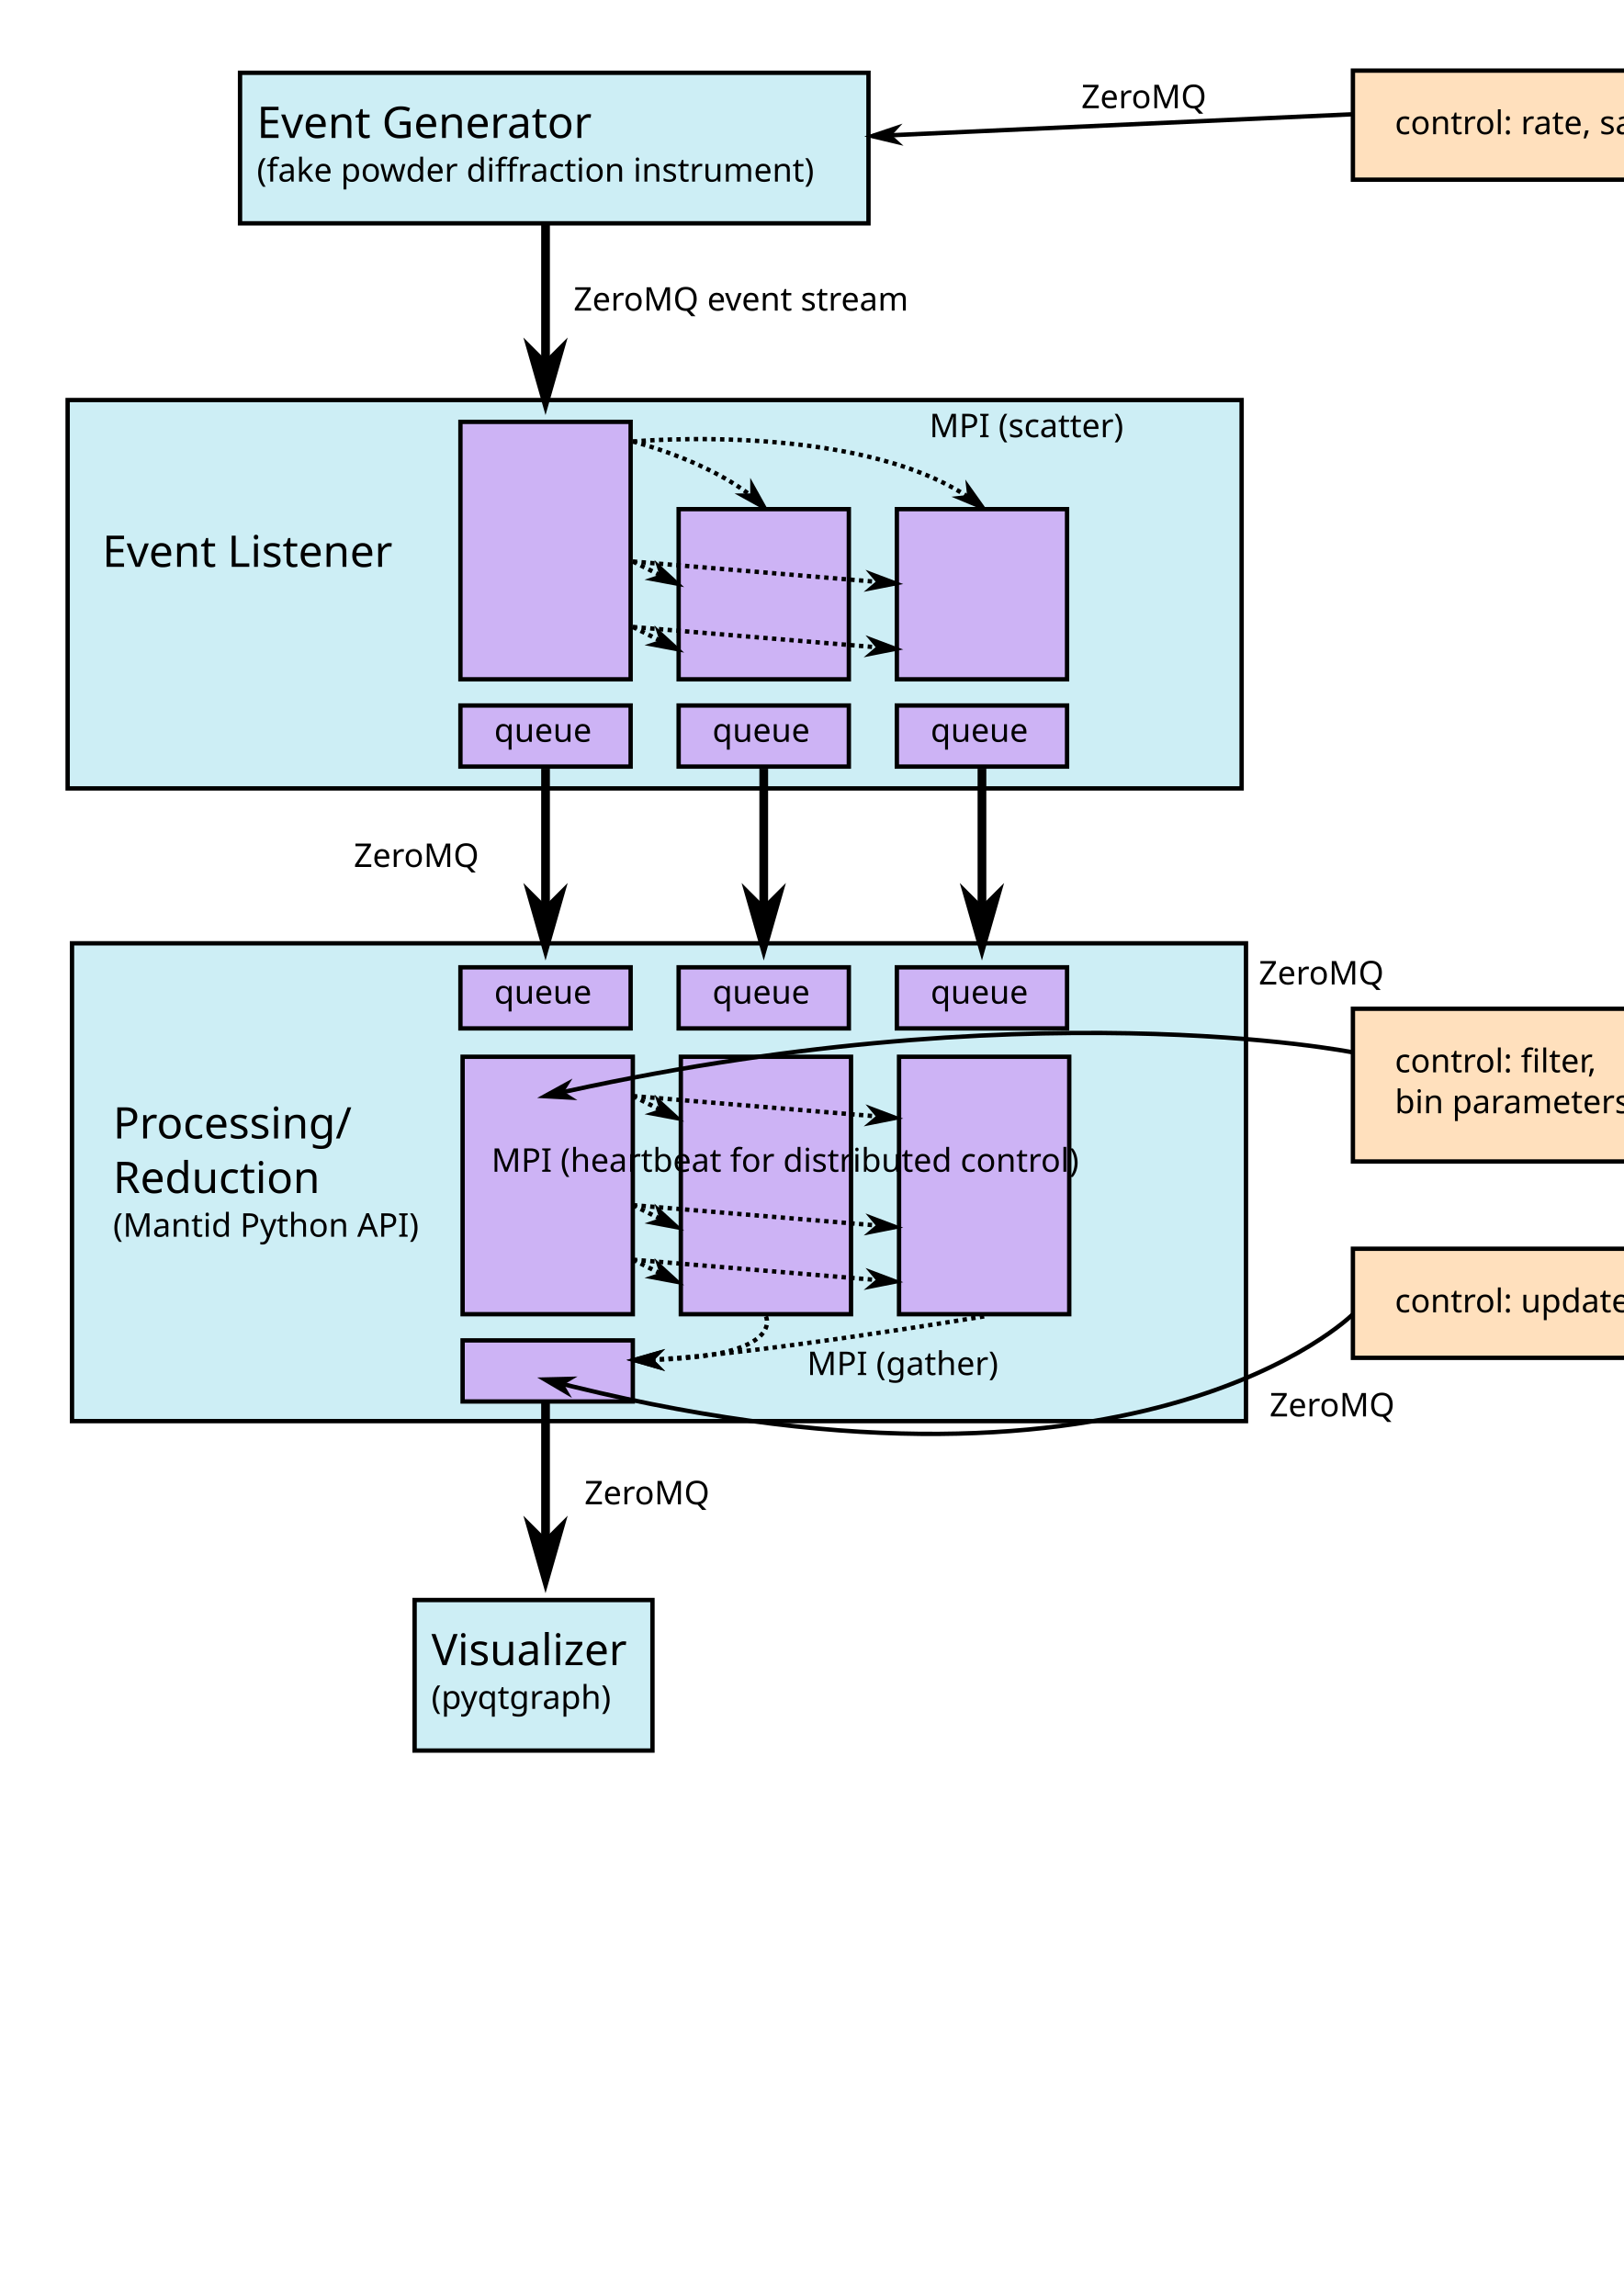
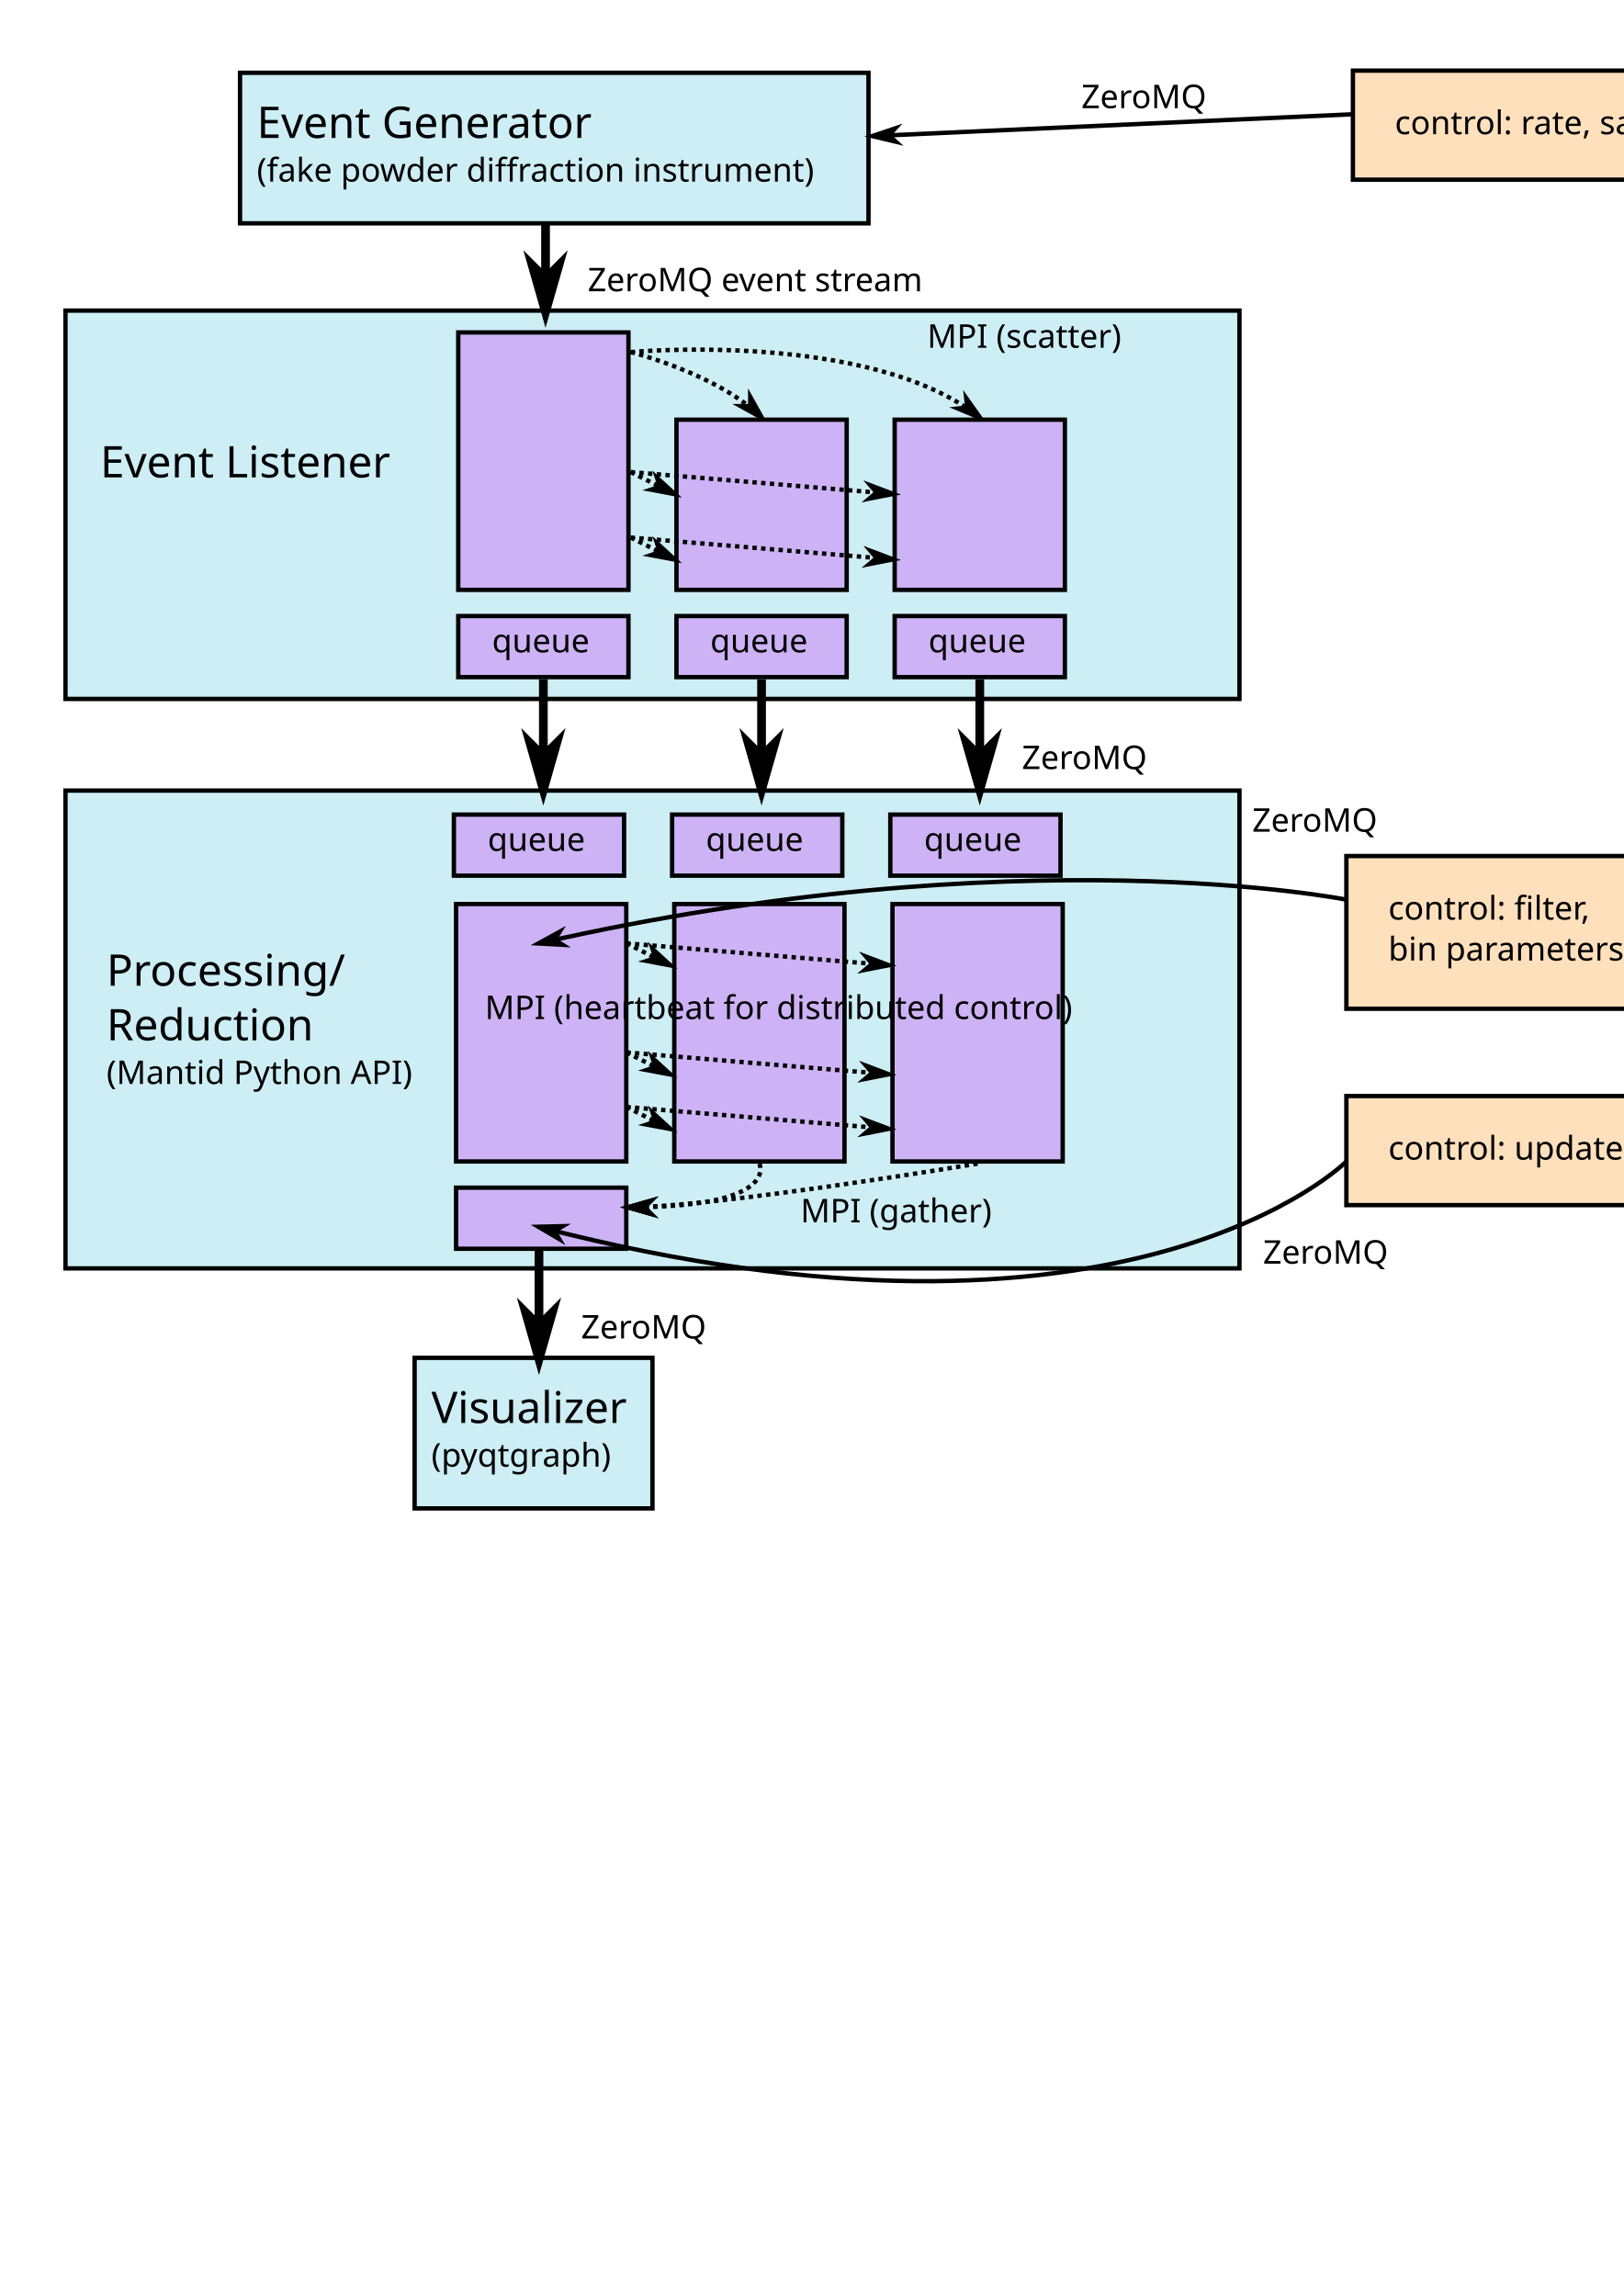
<svg xmlns="http://www.w3.org/2000/svg" width="210mm" height="297mm" viewBox="0 0 744.094 1052.362" id="svg2" version="1.1">
  <defs id="defs4">
    <marker style="overflow:visible;" id="marker9893" refX="0.0" refY="0.0" orient="auto">
      <path transform="scale(0.4) rotate(180) translate(10,0)" style="fill-rule:evenodd;stroke:#000000;stroke-width:1pt;stroke-opacity:1;fill:#000000;fill-opacity:1" d="M 0.0,0.0 L 5.0,-5.0 L -12.5,0.0 L 5.0,5.0 L 0.0,0.0 z " id="path9895" />
    </marker>
    <marker orient="auto" refY="0.0" refX="0.0" id="marker9755" style="overflow:visible;">
      <path id="path9757" d="M 0.0,0.0 L 5.0,-5.0 L -12.5,0.0 L 5.0,5.0 L 0.0,0.0 z " style="fill-rule:evenodd;stroke:#000000;stroke-width:1pt;stroke-opacity:1;fill:#000000;fill-opacity:1" transform="scale(0.4) rotate(180) translate(10,0)" />
    </marker>
    <marker style="overflow:visible;" id="marker8957" refX="0.0" refY="0.0" orient="auto">
      <path transform="scale(0.4) rotate(180) translate(10,0)" style="fill-rule:evenodd;stroke:#000000;stroke-width:1pt;stroke-opacity:1;fill:#000000;fill-opacity:1" d="M 0.0,0.0 L 5.0,-5.0 L -12.5,0.0 L 5.0,5.0 L 0.0,0.0 z " id="path8959" />
    </marker>
    <marker orient="auto" refY="0.0" refX="0.0" id="marker8469" style="overflow:visible;">
      <path id="path8471" d="M 0.0,0.0 L 5.0,-5.0 L -12.5,0.0 L 5.0,5.0 L 0.0,0.0 z " style="fill-rule:evenodd;stroke:#000000;stroke-width:1pt;stroke-opacity:1;fill:#000000;fill-opacity:1" transform="scale(0.4) rotate(180) translate(10,0)" />
    </marker>
    <marker style="overflow:visible;" id="marker7251" refX="0.0" refY="0.0" orient="auto">
      <path transform="scale(0.4) rotate(180) translate(10,0)" style="fill-rule:evenodd;stroke:#000000;stroke-width:1pt;stroke-opacity:1;fill:#000000;fill-opacity:1" d="M 0.0,0.0 L 5.0,-5.0 L -12.5,0.0 L 5.0,5.0 L 0.0,0.0 z " id="path7253" />
    </marker>
    <marker orient="auto" refY="0.0" refX="0.0" id="marker4828" style="overflow:visible;">
      <path id="path4830" d="M 0.0,0.0 L 5.0,-5.0 L -12.5,0.0 L 5.0,5.0 L 0.0,0.0 z " style="fill-rule:evenodd;stroke:#000000;stroke-width:1pt;stroke-opacity:1;fill:#000000;fill-opacity:1" transform="scale(0.4) rotate(180) translate(10,0)" />
    </marker>
    <marker style="overflow:visible;" id="marker4726" refX="0.0" refY="0.0" orient="auto">
      <path transform="scale(0.4) rotate(180) translate(10,0)" style="fill-rule:evenodd;stroke:#000000;stroke-width:1pt;stroke-opacity:1;fill:#000000;fill-opacity:1" d="M 0.0,0.0 L 5.0,-5.0 L -12.5,0.0 L 5.0,5.0 L 0.0,0.0 z " id="path4728" />
    </marker>
    <marker orient="auto" refY="0.0" refX="0.0" id="marker4624" style="overflow:visible;">
      <path id="path4626" d="M 0.0,0.0 L 5.0,-5.0 L -12.5,0.0 L 5.0,5.0 L 0.0,0.0 z " style="fill-rule:evenodd;stroke:#000000;stroke-width:1pt;stroke-opacity:1;fill:#000000;fill-opacity:1" transform="scale(0.4) rotate(180) translate(10,0)" />
    </marker>
    <marker style="overflow:visible;" id="marker4294" refX="0.0" refY="0.0" orient="auto">
      <path transform="scale(0.4) rotate(180) translate(10,0)" style="fill-rule:evenodd;stroke:#000000;stroke-width:1pt;stroke-opacity:1;fill:#000000;fill-opacity:1" d="M 0.0,0.0 L 5.0,-5.0 L -12.5,0.0 L 5.0,5.0 L 0.0,0.0 z " id="path4296" />
    </marker>
    <marker orient="auto" refY="0.0" refX="0.0" id="marker5984" style="overflow:visible;">
      <path id="path5986" d="M 0.0,0.0 L 5.0,-5.0 L -12.5,0.0 L 5.0,5.0 L 0.0,0.0 z " style="fill-rule:evenodd;stroke:#000000;stroke-width:1pt;stroke-opacity:1;fill:#000000;fill-opacity:1" transform="scale(0.4) rotate(180) translate(10,0)" />
    </marker>
    <marker style="overflow:visible;" id="marker5540" refX="0.0" refY="0.0" orient="auto">
      <path transform="scale(0.4) rotate(180) translate(10,0)" style="fill-rule:evenodd;stroke:#000000;stroke-width:1pt;stroke-opacity:1;fill:#000000;fill-opacity:1" d="M 0.0,0.0 L 5.0,-5.0 L -12.5,0.0 L 5.0,5.0 L 0.0,0.0 z " id="path5542" />
    </marker>
    <marker orient="auto" refY="0.0" refX="0.0" id="Arrow1Mstart" style="overflow:visible">
      <path id="path5198" d="M 0.0,0.0 L 5.0,-5.0 L -12.5,0.0 L 5.0,5.0 L 0.0,0.0 z " style="fill-rule:evenodd;stroke:#000000;stroke-width:1.0pt" transform="scale(0.4) translate(10,0)" />
    </marker>
    <marker style="overflow:visible;" id="marker12735" refX="0.0" refY="0.0" orient="auto">
      <path transform="scale(0.4) rotate(180) translate(10,0)" style="fill-rule:evenodd;stroke:#000000;stroke-width:1pt;stroke-opacity:1;fill:#000000;fill-opacity:1" d="M 0.0,0.0 L 5.0,-5.0 L -12.5,0.0 L 5.0,5.0 L 0.0,0.0 z " id="path12737" />
    </marker>
    <marker orient="auto" refY="0.0" refX="0.0" id="marker12653" style="overflow:visible">
      <path id="path12655" d="M 0.0,0.0 L 5.0,-5.0 L -12.5,0.0 L 5.0,5.0 L 0.0,0.0 z " style="fill-rule:evenodd;stroke:#000000;stroke-width:1pt;stroke-opacity:1;fill:#000000;fill-opacity:1" transform="scale(0.4) translate(10,0)" />
    </marker>
    <marker orient="auto" refY="0.0" refX="0.0" id="marker11587" style="overflow:visible;">
      <path id="path11589" d="M 0.0,0.0 L 5.0,-5.0 L -12.5,0.0 L 5.0,5.0 L 0.0,0.0 z " style="fill-rule:evenodd;stroke:#000000;stroke-width:1pt;stroke-opacity:1;fill:#000000;fill-opacity:1" transform="scale(0.4) rotate(180) translate(10,0)" />
    </marker>
    <marker style="overflow:visible;" id="marker11535" refX="0.0" refY="0.0" orient="auto">
      <path transform="scale(0.4) rotate(180) translate(10,0)" style="fill-rule:evenodd;stroke:#000000;stroke-width:1pt;stroke-opacity:1;fill:#000000;fill-opacity:1" d="M 0.0,0.0 L 5.0,-5.0 L -12.5,0.0 L 5.0,5.0 L 0.0,0.0 z " id="path11537" />
    </marker>
    <marker style="overflow:visible;" id="marker8217" refX="0.0" refY="0.0" orient="auto">
      <path transform="scale(0.4) rotate(180) translate(10,0)" style="fill-rule:evenodd;stroke:#000000;stroke-width:1pt;stroke-opacity:1;fill:#000000;fill-opacity:1" d="M 0.0,0.0 L 5.0,-5.0 L -12.5,0.0 L 5.0,5.0 L 0.0,0.0 z " id="path8219" />
    </marker>
    <marker orient="auto" refY="0.0" refX="0.0" id="marker5313" style="overflow:visible;">
      <path id="path5315" d="M 0.0,0.0 L 5.0,-5.0 L -12.5,0.0 L 5.0,5.0 L 0.0,0.0 z " style="fill-rule:evenodd;stroke:#000000;stroke-width:1pt;stroke-opacity:1;fill:#000000;fill-opacity:1" transform="scale(0.4) rotate(180) translate(10,0)" />
    </marker>
    <marker orient="auto" refY="0.0" refX="0.0" id="marker4659" style="overflow:visible;">
      <path id="path4661" d="M 0.0,0.0 L 5.0,-5.0 L -12.5,0.0 L 5.0,5.0 L 0.0,0.0 z " style="fill-rule:evenodd;stroke:#000000;stroke-width:1pt;stroke-opacity:1;fill:#000000;fill-opacity:1" transform="scale(0.4) rotate(180) translate(10,0)" />
    </marker>
    <marker orient="auto" refY="0.0" refX="0.0" id="Arrow1Mend" style="overflow:visible;">
      <path id="path4196" d="M 0.0,0.0 L 5.0,-5.0 L -12.5,0.0 L 5.0,5.0 L 0.0,0.0 z " style="fill-rule:evenodd;stroke:#000000;stroke-width:1pt;stroke-opacity:1;fill:#000000;fill-opacity:1" transform="scale(0.4) rotate(180) translate(10,0)" />
    </marker>
    <marker orient="auto" refY="0.0" refX="0.0" id="Arrow1Lend" style="overflow:visible;">
      <path id="path4190" d="M 0.0,0.0 L 5.0,-5.0 L -12.5,0.0 L 5.0,5.0 L 0.0,0.0 z " style="fill-rule:evenodd;stroke:#000000;stroke-width:1pt;stroke-opacity:1;fill:#000000;fill-opacity:1" transform="scale(0.8) rotate(180) translate(12.5,0)" />
    </marker>
  </defs>
  <g id="layer1">
-     <rect y="183.362" x="31" height="178" width="538" id="rect11351" style="fill:#cdeef5;fill-opacity:1;stroke:#000000;stroke-width:2;stroke-miterlimit:4;stroke-dasharray:none;stroke-opacity:1" />
+     <rect y="142.362" x="30" height="178" width="538" id="rect11351" style="fill:#cdeef5;fill-opacity:1;stroke:#000000;stroke-width:2;stroke-miterlimit:4;stroke-dasharray:none;stroke-opacity:1" />
    <g id="g4165" transform="translate(-1,-5.000001)">
      <rect y="38.362" x="111" height="69" width="288" id="rect4157" style="fill:#cdeef5;fill-opacity:1;stroke:#000000;stroke-width:2;stroke-miterlimit:4;stroke-dasharray:none;stroke-opacity:1" />
      <text id="text4159" y="68.216" x="118.715" style="font-style:normal;font-weight:normal;font-size:20px;line-height:125%;font-family:sans-serif;letter-spacing:0px;word-spacing:0px;fill:#000000;fill-opacity:1;stroke:none;stroke-width:1px;stroke-linecap:butt;stroke-linejoin:miter;stroke-opacity:1" xml:space="preserve">
        <tspan y="68.216" x="118.715" id="tspan4161">Event Generator </tspan>
        <tspan style="font-size:15px" id="tspan4163" y="88.232" x="118.715">(fake powder diffraction instrument)</tspan>
      </text>
    </g>
-     <text xml:space="preserve" style="font-style:normal;font-weight:normal;font-size:15px;line-height:125%;font-family:sans-serif;letter-spacing:0px;word-spacing:0px;fill:#000000;fill-opacity:1;stroke:none;stroke-width:1px;stroke-linecap:butt;stroke-linejoin:miter;stroke-opacity:1" x="262.857" y="142.362" id="text4489">
-       <tspan id="tspan4491" x="262.857" y="142.362">ZeroMQ event stream</tspan>
-     </text>
-     <rect style="fill:#cdb3f5;fill-opacity:1;stroke:#000000;stroke-width:2;stroke-miterlimit:4;stroke-dasharray:none;stroke-opacity:1" id="rect4493" width="78" height="118" x="211" y="193.362" />
+     <text xml:space="preserve" style="font-style:normal;font-weight:normal;font-size:15px;line-height:125%;font-family:sans-serif;letter-spacing:0px;word-spacing:0px;fill:#000000;fill-opacity:1;stroke:none;stroke-width:1px;stroke-linecap:butt;stroke-linejoin:miter;stroke-opacity:1" x="269.326" y="133.495" id="text4489">
+       <tspan id="tspan4491" x="269.326" y="133.495">ZeroMQ event stream</tspan>
+     </text>
+     <rect style="fill:#cdb3f5;fill-opacity:1;stroke:#000000;stroke-width:2;stroke-miterlimit:4;stroke-dasharray:none;stroke-opacity:1" id="rect4493" width="78" height="118" x="210" y="152.362" />
    <text xml:space="preserve" style="font-style:normal;font-weight:normal;font-size:20px;line-height:125%;font-family:sans-serif;letter-spacing:0px;word-spacing:0px;fill:#000000;fill-opacity:1;stroke:none;stroke-width:1px;stroke-linecap:butt;stroke-linejoin:miter;stroke-opacity:1" x="5" y="127.362" id="text4501">
      <tspan id="tspan4503" x="5" y="127.362" />
      <tspan x="5" y="152.362" id="tspan4505" />
    </text>
-     <text xml:space="preserve" style="font-style:normal;font-weight:normal;font-size:20px;line-height:125%;font-family:sans-serif;letter-spacing:0px;word-spacing:0px;fill:#000000;fill-opacity:1;stroke:none;stroke-width:1px;stroke-linecap:butt;stroke-linejoin:miter;stroke-opacity:1" x="46.919" y="259.818" id="text4507">
-       <tspan id="tspan4509" x="46.919" y="259.818">Event Listener</tspan>
-     </text>
-     <path id="path4657" d="m 290,202.362 c 0,0 40,10 60,30" style="fill:none;fill-rule:evenodd;stroke:#000000;stroke-width:2;stroke-linecap:butt;stroke-linejoin:miter;stroke-miterlimit:4;stroke-dasharray:2,2;stroke-opacity:1;marker-end:url(#marker4659);stroke-dashoffset:0" />
-     <path style="fill:none;fill-rule:evenodd;stroke:#000000;stroke-width:2;stroke-linecap:butt;stroke-linejoin:miter;stroke-miterlimit:4;stroke-dasharray:2,2;stroke-opacity:1;marker-end:url(#marker8217);stroke-dashoffset:0" d="m 290,202.362 c 0,0 110,-10 160,30" id="path8215" />
-     <rect y="233.362" x="411" height="78" width="78" id="rect8599" style="fill:#cdb3f5;fill-opacity:1;stroke:#000000;stroke-width:2;stroke-miterlimit:4;stroke-dasharray:none;stroke-opacity:1" />
-     <rect style="fill:#cdb3f5;fill-opacity:1;stroke:#000000;stroke-width:2;stroke-miterlimit:4;stroke-dasharray:none;stroke-opacity:1" id="rect8601" width="78" height="78" x="311" y="233.362" />
-     <text xml:space="preserve" style="font-style:normal;font-weight:normal;font-size:15px;line-height:125%;font-family:sans-serif;letter-spacing:0px;word-spacing:0px;fill:#000000;fill-opacity:1;stroke:none;stroke-width:1px;stroke-linecap:butt;stroke-linejoin:miter;stroke-opacity:1" x="425.906" y="181.635" id="text11189">
-       <tspan id="tspan11191" x="425.906" y="181.635" />
-       <tspan x="425.906" y="200.385" id="tspan11193">MPI (scatter)</tspan>
-     </text>
-     <path style="fill:none;fill-rule:evenodd;stroke:#000000;stroke-width:4;stroke-linecap:butt;stroke-linejoin:miter;stroke-miterlimit:4;stroke-dasharray:none;stroke-opacity:1;marker-end:url(#Arrow1Mend)" d="m 250,102.362 0,80" id="path4181" />
-     <rect style="fill:#cdeef5;fill-opacity:1;stroke:#000000;stroke-width:2;stroke-miterlimit:4;stroke-dasharray:none;stroke-opacity:1" id="rect11509" width="538" height="219" x="33" y="432.362" />
-     <rect y="484.362" x="212" height="118" width="78" id="rect11511" style="fill:#cdb3f5;fill-opacity:1;stroke:#000000;stroke-width:2;stroke-miterlimit:4;stroke-dasharray:none;stroke-opacity:1" />
-     <text id="text11513" y="521.818" x="51.829" style="font-style:normal;font-weight:normal;font-size:20px;line-height:125%;font-family:sans-serif;letter-spacing:0px;word-spacing:0px;fill:#000000;fill-opacity:1;stroke:none;stroke-width:1px;stroke-linecap:butt;stroke-linejoin:miter;stroke-opacity:1" xml:space="preserve">
-       <tspan y="521.818" x="51.829" id="tspan11515">Processing/</tspan>
-       <tspan y="546.818" x="51.829" id="tspan11531">Reduction</tspan>
-       <tspan y="566.834" x="51.829" id="tspan11533" style="font-size:15px">(Mantid Python API)</tspan>
-     </text>
-     <text id="text11525" y="611.492" x="369.835" style="font-style:normal;font-weight:normal;font-size:15px;line-height:125%;font-family:sans-serif;letter-spacing:0px;word-spacing:0px;fill:#000000;fill-opacity:1;stroke:none;stroke-width:1px;stroke-linecap:butt;stroke-linejoin:miter;stroke-opacity:1" xml:space="preserve">
-       <tspan y="611.492" x="369.835" id="tspan11527" />
-       <tspan id="tspan11529" y="630.242" x="369.835">MPI (gather)</tspan>
-     </text>
-     <rect style="fill:#cdb3f5;fill-opacity:1;stroke:#000000;stroke-width:2;stroke-miterlimit:4;stroke-dasharray:none;stroke-opacity:1" id="rect11645" width="78" height="118" x="312" y="484.362" />
-     <rect y="484.362" x="412" height="118" width="78" id="rect11647" style="fill:#cdb3f5;fill-opacity:1;stroke:#000000;stroke-width:2;stroke-miterlimit:4;stroke-dasharray:none;stroke-opacity:1" />
-     <rect style="fill:#cdb3f5;fill-opacity:1;stroke:#000000;stroke-width:2;stroke-miterlimit:4;stroke-dasharray:none;stroke-opacity:1" id="rect5530" width="78" height="28" x="212" y="614.362" />
-     <path style="fill:none;fill-rule:evenodd;stroke:#000000;stroke-width:2;stroke-linecap:butt;stroke-linejoin:miter;stroke-miterlimit:4;stroke-dasharray:2,2;stroke-opacity:1;marker-end:url(#marker5540);stroke-dashoffset:0" d="m 351,603.362 c 0,0 10,20 -60,20" id="path5538" />
-     <path id="path5982" d="m 451,603.362 c 0,0 -120,20 -160,20" style="fill:none;fill-rule:evenodd;stroke:#000000;stroke-width:2;stroke-linecap:butt;stroke-linejoin:miter;stroke-miterlimit:4;stroke-dasharray:2,2;stroke-opacity:1;marker-end:url(#marker5984);stroke-dashoffset:0" />
-     <g id="g4280" transform="translate(160,70.00002)">
+     <text xml:space="preserve" style="font-style:normal;font-weight:normal;font-size:20px;line-height:125%;font-family:sans-serif;letter-spacing:0px;word-spacing:0px;fill:#000000;fill-opacity:1;stroke:none;stroke-width:1px;stroke-linecap:butt;stroke-linejoin:miter;stroke-opacity:1" x="45.919" y="218.818" id="text4507">
+       <tspan id="tspan4509" x="45.919" y="218.818">Event Listener</tspan>
+     </text>
+     <path id="path4657" d="m 289,161.362 c 0,0 40,10 60,30" style="fill:none;fill-rule:evenodd;stroke:#000000;stroke-width:2;stroke-linecap:butt;stroke-linejoin:miter;stroke-miterlimit:4;stroke-dasharray:2, 2;stroke-dashoffset:0;stroke-opacity:1;marker-end:url(#marker4659)" />
+     <path style="fill:none;fill-rule:evenodd;stroke:#000000;stroke-width:2;stroke-linecap:butt;stroke-linejoin:miter;stroke-miterlimit:4;stroke-dasharray:2, 2;stroke-dashoffset:0;stroke-opacity:1;marker-end:url(#marker8217)" d="m 289,161.362 c 0,0 110,-10 160,30" id="path8215" />
+     <rect y="192.362" x="410" height="78" width="78" id="rect8599" style="fill:#cdb3f5;fill-opacity:1;stroke:#000000;stroke-width:2;stroke-miterlimit:4;stroke-dasharray:none;stroke-opacity:1" />
+     <rect style="fill:#cdb3f5;fill-opacity:1;stroke:#000000;stroke-width:2;stroke-miterlimit:4;stroke-dasharray:none;stroke-opacity:1" id="rect8601" width="78" height="78" x="310" y="192.362" />
+     <text xml:space="preserve" style="font-style:normal;font-weight:normal;font-size:15px;line-height:125%;font-family:sans-serif;letter-spacing:0px;word-spacing:0px;fill:#000000;fill-opacity:1;stroke:none;stroke-width:1px;stroke-linecap:butt;stroke-linejoin:miter;stroke-opacity:1" x="424.906" y="140.635" id="text11189">
+       <tspan id="tspan11191" x="424.906" y="140.635" />
+       <tspan x="424.906" y="159.385" id="tspan11193">MPI (scatter)</tspan>
+     </text>
+     <path style="fill:none;fill-rule:evenodd;stroke:#000000;stroke-width:4;stroke-linecap:butt;stroke-linejoin:miter;stroke-miterlimit:4;stroke-dasharray:none;stroke-opacity:1;marker-end:url(#Arrow1Mend)" d="m 250,102.362 0,40" id="path4181" />
+     <rect style="fill:#cdeef5;fill-opacity:1;stroke:#000000;stroke-width:2;stroke-miterlimit:4;stroke-dasharray:none;stroke-opacity:1" id="rect11509" width="538" height="219" x="30" y="362.362" />
+     <rect y="414.362" x="209" height="118" width="78" id="rect11511" style="fill:#cdb3f5;fill-opacity:1;stroke:#000000;stroke-width:2;stroke-miterlimit:4;stroke-dasharray:none;stroke-opacity:1" />
+     <text id="text11513" y="451.818" x="48.829" style="font-style:normal;font-weight:normal;font-size:20px;line-height:125%;font-family:sans-serif;letter-spacing:0px;word-spacing:0px;fill:#000000;fill-opacity:1;stroke:none;stroke-width:1px;stroke-linecap:butt;stroke-linejoin:miter;stroke-opacity:1" xml:space="preserve">
+       <tspan y="451.818" x="48.829" id="tspan11515">Processing/</tspan>
+       <tspan y="476.818" x="48.829" id="tspan11531">Reduction</tspan>
+       <tspan y="496.834" x="48.829" id="tspan11533" style="font-size:15px">(Mantid Python API)</tspan>
+     </text>
+     <text id="text11525" y="541.492" x="366.835" style="font-style:normal;font-weight:normal;font-size:15px;line-height:125%;font-family:sans-serif;letter-spacing:0px;word-spacing:0px;fill:#000000;fill-opacity:1;stroke:none;stroke-width:1px;stroke-linecap:butt;stroke-linejoin:miter;stroke-opacity:1" xml:space="preserve">
+       <tspan y="541.492" x="366.835" id="tspan11527" />
+       <tspan id="tspan11529" y="560.242" x="366.835">MPI (gather)</tspan>
+     </text>
+     <rect style="fill:#cdb3f5;fill-opacity:1;stroke:#000000;stroke-width:2;stroke-miterlimit:4;stroke-dasharray:none;stroke-opacity:1" id="rect11645" width="78" height="118" x="309" y="414.362" />
+     <rect y="414.362" x="409" height="118" width="78" id="rect11647" style="fill:#cdb3f5;fill-opacity:1;stroke:#000000;stroke-width:2;stroke-miterlimit:4;stroke-dasharray:none;stroke-opacity:1" />
+     <rect style="fill:#cdb3f5;fill-opacity:1;stroke:#000000;stroke-width:2;stroke-miterlimit:4;stroke-dasharray:none;stroke-opacity:1" id="rect5530" width="78" height="28" x="209" y="544.362" />
+     <path style="fill:none;fill-rule:evenodd;stroke:#000000;stroke-width:2;stroke-linecap:butt;stroke-linejoin:miter;stroke-miterlimit:4;stroke-dasharray:2, 2;stroke-dashoffset:0;stroke-opacity:1;marker-end:url(#marker5540)" d="m 348,533.362 c 0,0 10,20 -60,20" id="path5538" />
+     <path id="path5982" d="m 448,533.362 c 0,0 -120,20 -160,20" style="fill:none;fill-rule:evenodd;stroke:#000000;stroke-width:2;stroke-linecap:butt;stroke-linejoin:miter;stroke-miterlimit:4;stroke-dasharray:2, 2;stroke-dashoffset:0;stroke-opacity:1;marker-end:url(#marker5984)" />
+     <g id="g4280" transform="translate(160,-40.99998)">
      <rect style="fill:#cdeef5;fill-opacity:1;stroke:#000000;stroke-width:2;stroke-miterlimit:4;stroke-dasharray:none;stroke-opacity:1" id="rect4268" width="109" height="69" x="30" y="663.362" />
      <text xml:space="preserve" style="font-style:normal;font-weight:normal;font-size:20px;line-height:125%;font-family:sans-serif;letter-spacing:0px;word-spacing:0px;fill:#000000;fill-opacity:1;stroke:none;stroke-width:1px;stroke-linecap:butt;stroke-linejoin:miter;stroke-opacity:1" x="37.715" y="693.216" id="text4270">
        <tspan id="tspan4272" x="37.715" y="693.216">Visualizer </tspan>
        <tspan x="37.715" y="713.232" id="tspan4274" style="font-size:15px">(pyqtgraph)</tspan>
      </text>
    </g>
-     <path id="path4292" d="m 250,642.362 0,80" style="fill:none;fill-rule:evenodd;stroke:#000000;stroke-width:4;stroke-linecap:butt;stroke-linejoin:miter;stroke-miterlimit:4;stroke-dasharray:none;stroke-opacity:1;marker-end:url(#marker4294)" />
-     <path style="fill:none;fill-rule:evenodd;stroke:#000000;stroke-width:4;stroke-linecap:butt;stroke-linejoin:miter;stroke-miterlimit:4;stroke-dasharray:none;stroke-opacity:1;marker-end:url(#marker4624)" d="m 450,352.362 0,80" id="path4622" />
-     <path id="path4724" d="m 350,352.362 0,80" style="fill:none;fill-rule:evenodd;stroke:#000000;stroke-width:4;stroke-linecap:butt;stroke-linejoin:miter;stroke-miterlimit:4;stroke-dasharray:none;stroke-opacity:1;marker-end:url(#marker4726)" />
-     <path style="fill:none;fill-rule:evenodd;stroke:#000000;stroke-width:4;stroke-linecap:butt;stroke-linejoin:miter;stroke-miterlimit:4;stroke-dasharray:none;stroke-opacity:1;marker-end:url(#marker4828)" d="m 250,352.362 0,80" id="path4826" />
+     <path id="path4292" d="m 247,572.362 0,50" style="fill:none;fill-rule:evenodd;stroke:#000000;stroke-width:4;stroke-linecap:butt;stroke-linejoin:miter;stroke-miterlimit:4;stroke-dasharray:none;stroke-opacity:1;marker-end:url(#marker4294)" />
+     <path style="fill:none;fill-rule:evenodd;stroke:#000000;stroke-width:4;stroke-linecap:butt;stroke-linejoin:miter;stroke-miterlimit:4;stroke-dasharray:none;stroke-opacity:1;marker-end:url(#marker4624)" d="m 449,311.362 0,50" id="path4622" />
+     <path id="path4724" d="m 349,311.362 0,50" style="fill:none;fill-rule:evenodd;stroke:#000000;stroke-width:4;stroke-linecap:butt;stroke-linejoin:miter;stroke-miterlimit:4;stroke-dasharray:none;stroke-opacity:1;marker-end:url(#marker4726)" />
+     <path style="fill:none;fill-rule:evenodd;stroke:#000000;stroke-width:4;stroke-linecap:butt;stroke-linejoin:miter;stroke-miterlimit:4;stroke-dasharray:none;stroke-opacity:1;marker-end:url(#marker4828)" d="m 249,311.362 0,50" id="path4826" />
    <text xml:space="preserve" style="font-style:normal;font-weight:normal;font-size:15px;line-height:125%;font-family:sans-serif;letter-spacing:0px;word-spacing:0px;fill:#000000;fill-opacity:1;stroke:none;stroke-width:1px;stroke-linecap:butt;stroke-linejoin:miter;stroke-opacity:1" x="-70" y="592.362" id="text5842">
      <tspan id="tspan5844" x="-70" y="592.362" />
      <tspan x="-70" y="611.112" id="tspan5846" />
    </text>
-     <g id="g5879">
+     <g id="g5879" transform="translate(-0.9999981,-41.00001)">
      <g transform="translate(200,-310)" id="g5852">
        <rect y="633.362" x="11" height="28" width="78" id="rect5840" style="fill:#cdb3f5;fill-opacity:1;stroke:#000000;stroke-width:2;stroke-miterlimit:4;stroke-dasharray:none;stroke-opacity:1" />
        <text xml:space="preserve" style="font-style:normal;font-weight:normal;font-size:15px;line-height:125%;font-family:sans-serif;letter-spacing:0px;word-spacing:0px;fill:#000000;fill-opacity:1;stroke:none;stroke-width:1px;stroke-linecap:butt;stroke-linejoin:miter;stroke-opacity:1" x="26.475" y="650.003" id="text5848">
          <tspan id="tspan5850" x="26.475" y="650.003">queue</tspan>
        </text>
      </g>
      <g id="g5863" transform="translate(300,-310)">
        <rect style="fill:#cdb3f5;fill-opacity:1;stroke:#000000;stroke-width:2;stroke-miterlimit:4;stroke-dasharray:none;stroke-opacity:1" id="rect5865" width="78" height="28" x="11" y="633.362" />
        <text id="text5867" y="650.003" x="26.475" style="font-style:normal;font-weight:normal;font-size:15px;line-height:125%;font-family:sans-serif;letter-spacing:0px;word-spacing:0px;fill:#000000;fill-opacity:1;stroke:none;stroke-width:1px;stroke-linecap:butt;stroke-linejoin:miter;stroke-opacity:1" xml:space="preserve">
          <tspan y="650.003" x="26.475" id="tspan5869">queue</tspan>
        </text>
      </g>
      <g transform="translate(400,-310)" id="g5871">
        <rect y="633.362" x="11" height="28" width="78" id="rect5873" style="fill:#cdb3f5;fill-opacity:1;stroke:#000000;stroke-width:2;stroke-miterlimit:4;stroke-dasharray:none;stroke-opacity:1" />
        <text xml:space="preserve" style="font-style:normal;font-weight:normal;font-size:15px;line-height:125%;font-family:sans-serif;letter-spacing:0px;word-spacing:0px;fill:#000000;fill-opacity:1;stroke:none;stroke-width:1px;stroke-linecap:butt;stroke-linejoin:miter;stroke-opacity:1" x="26.475" y="650.003" id="text5875">
          <tspan id="tspan5877" x="26.475" y="650.003">queue</tspan>
        </text>
      </g>
    </g>
-     <g id="g5893" transform="translate(0,120)">
+     <g id="g5893" transform="translate(-3.000029,50.00001)">
      <g id="g5895" transform="translate(200,-310)">
        <rect style="fill:#cdb3f5;fill-opacity:1;stroke:#000000;stroke-width:2;stroke-miterlimit:4;stroke-dasharray:none;stroke-opacity:1" id="rect5897" width="78" height="28" x="11" y="633.362" />
        <text id="text5899" y="650.003" x="26.475" style="font-style:normal;font-weight:normal;font-size:15px;line-height:125%;font-family:sans-serif;letter-spacing:0px;word-spacing:0px;fill:#000000;fill-opacity:1;stroke:none;stroke-width:1px;stroke-linecap:butt;stroke-linejoin:miter;stroke-opacity:1" xml:space="preserve">
          <tspan y="650.003" x="26.475" id="tspan5901">queue</tspan>
        </text>
      </g>
      <g transform="translate(300,-310)" id="g5903">
        <rect y="633.362" x="11" height="28" width="78" id="rect5905" style="fill:#cdb3f5;fill-opacity:1;stroke:#000000;stroke-width:2;stroke-miterlimit:4;stroke-dasharray:none;stroke-opacity:1" />
        <text xml:space="preserve" style="font-style:normal;font-weight:normal;font-size:15px;line-height:125%;font-family:sans-serif;letter-spacing:0px;word-spacing:0px;fill:#000000;fill-opacity:1;stroke:none;stroke-width:1px;stroke-linecap:butt;stroke-linejoin:miter;stroke-opacity:1" x="26.475" y="650.003" id="text5907">
          <tspan id="tspan5909" x="26.475" y="650.003">queue</tspan>
        </text>
      </g>
      <g id="g5911" transform="translate(400,-310)">
        <rect style="fill:#cdb3f5;fill-opacity:1;stroke:#000000;stroke-width:2;stroke-miterlimit:4;stroke-dasharray:none;stroke-opacity:1" id="rect5913" width="78" height="28" x="11" y="633.362" />
        <text id="text5915" y="650.003" x="26.475" style="font-style:normal;font-weight:normal;font-size:15px;line-height:125%;font-family:sans-serif;letter-spacing:0px;word-spacing:0px;fill:#000000;fill-opacity:1;stroke:none;stroke-width:1px;stroke-linecap:butt;stroke-linejoin:miter;stroke-opacity:1" xml:space="preserve">
          <tspan y="650.003" x="26.475" id="tspan5917">queue</tspan>
        </text>
      </g>
    </g>
-     <text id="text7017" y="397.362" x="162.143" style="font-style:normal;font-weight:normal;font-size:15px;line-height:125%;font-family:sans-serif;letter-spacing:0px;word-spacing:0px;fill:#000000;fill-opacity:1;stroke:none;stroke-width:1px;stroke-linecap:butt;stroke-linejoin:miter;stroke-opacity:1" xml:space="preserve">
-       <tspan y="397.362" x="162.143" id="tspan7019">ZeroMQ</tspan>
-     </text>
-     <text xml:space="preserve" style="font-style:normal;font-weight:normal;font-size:15px;line-height:125%;font-family:sans-serif;letter-spacing:0px;word-spacing:0px;fill:#000000;fill-opacity:1;stroke:none;stroke-width:1px;stroke-linecap:butt;stroke-linejoin:miter;stroke-opacity:1" x="267.857" y="689.505" id="text7021">
-       <tspan id="tspan7023" x="267.857" y="689.505">ZeroMQ</tspan>
+     <text id="text7017" y="352.495" x="468.326" style="font-style:normal;font-weight:normal;font-size:15px;line-height:125%;font-family:sans-serif;letter-spacing:0px;word-spacing:0px;fill:#000000;fill-opacity:1;stroke:none;stroke-width:1px;stroke-linecap:butt;stroke-linejoin:miter;stroke-opacity:1" xml:space="preserve">
+       <tspan y="352.495" x="468.326" id="tspan7019">ZeroMQ</tspan>
+     </text>
+     <text xml:space="preserve" style="font-style:normal;font-weight:normal;font-size:15px;line-height:125%;font-family:sans-serif;letter-spacing:0px;word-spacing:0px;fill:#000000;fill-opacity:1;stroke:none;stroke-width:1px;stroke-linecap:butt;stroke-linejoin:miter;stroke-opacity:1" x="266.326" y="613.495" id="text7021">
+       <tspan id="tspan7023" x="266.326" y="613.495">ZeroMQ</tspan>
    </text>
    <g id="g7221" transform="translate(-171,-85.00001)">
      <rect style="fill:#ffe0bd;fill-opacity:1;stroke:#000000;stroke-width:2;stroke-miterlimit:4;stroke-dasharray:none;stroke-opacity:1" id="rect7207" width="218" height="50" x="791" y="117.362" />
      <text xml:space="preserve" style="font-style:normal;font-weight:normal;font-size:20px;line-height:125%;font-family:sans-serif;letter-spacing:0px;word-spacing:0px;fill:#000000;fill-opacity:1;stroke:none;stroke-width:1px;stroke-linecap:butt;stroke-linejoin:miter;stroke-opacity:1" x="810.223" y="146.5" id="text7209">
        <tspan x="810.223" y="146.5" id="tspan7213" style="font-size:15px">control: rate, sample, ...</tspan>
      </text>
    </g>
-     <g id="g8944" transform="translate(-170,240)">
+     <g id="g8944" transform="translate(-173,170)">
      <rect y="222.362" x="790" height="70" width="218" id="rect7228" style="fill:#ffe0bd;fill-opacity:1;stroke:#000000;stroke-width:2;stroke-miterlimit:4;stroke-dasharray:none;stroke-opacity:1" />
      <text id="text7230" y="251.5" x="809.223" style="font-style:normal;font-weight:normal;font-size:20px;line-height:125%;font-family:sans-serif;letter-spacing:0px;word-spacing:0px;fill:#000000;fill-opacity:1;stroke:none;stroke-width:1px;stroke-linecap:butt;stroke-linejoin:miter;stroke-opacity:1" xml:space="preserve">
        <tspan style="font-size:15px" id="tspan7232" y="251.5" x="809.223">control: filter,</tspan>
        <tspan style="font-size:15px" y="270.25" x="809.223" id="tspan4418">bin parameters</tspan>
      </text>
    </g>
-     <g id="g8939" transform="translate(-171,215)">
+     <g id="g8939" transform="translate(-174,145)">
      <rect style="fill:#ffe0bd;fill-opacity:1;stroke:#000000;stroke-width:2;stroke-miterlimit:4;stroke-dasharray:none;stroke-opacity:1" id="rect7237" width="218" height="50" x="791" y="357.362" />
      <text xml:space="preserve" style="font-style:normal;font-weight:normal;font-size:20px;line-height:125%;font-family:sans-serif;letter-spacing:0px;word-spacing:0px;fill:#000000;fill-opacity:1;stroke:none;stroke-width:1px;stroke-linecap:butt;stroke-linejoin:miter;stroke-opacity:1" x="810.223" y="386.5" id="text7239">
        <tspan x="810.223" y="386.5" id="tspan7241" style="font-size:15px">control: update rate</tspan>
      </text>
    </g>
-     <g id="g8905">
+     <g id="g8905" transform="translate(-3.000029,-69.99999)">
      <path id="path7249" d="m 290,502.362 c 0,0 0,0 20,10" style="fill:none;fill-rule:evenodd;stroke:#000000;stroke-width:2;stroke-linecap:butt;stroke-linejoin:miter;stroke-miterlimit:4;stroke-dasharray:2, 2;stroke-dashoffset:0;stroke-opacity:1;marker-end:url(#marker7251)" />
      <path style="fill:none;fill-rule:evenodd;stroke:#000000;stroke-width:2;stroke-linecap:butt;stroke-linejoin:miter;stroke-miterlimit:4;stroke-dasharray:2, 2;stroke-dashoffset:0;stroke-opacity:1;marker-end:url(#marker8469)" d="m 290,502.362 120,10" id="path8467" />
    </g>
-     <g transform="translate(0,50.00001)" id="g8915">
+     <g transform="translate(-3.000029,-19.99998)" id="g8915">
      <path id="path8917" d="m 290,502.362 c 0,0 0,0 20,10" style="fill:none;fill-rule:evenodd;stroke:#000000;stroke-width:2;stroke-linecap:butt;stroke-linejoin:miter;stroke-miterlimit:4;stroke-dasharray:2, 2;stroke-dashoffset:0;stroke-opacity:1;marker-end:url(#marker7251)" />
      <path style="fill:none;fill-rule:evenodd;stroke:#000000;stroke-width:2;stroke-linecap:butt;stroke-linejoin:miter;stroke-miterlimit:4;stroke-dasharray:2, 2;stroke-dashoffset:0;stroke-opacity:1;marker-end:url(#marker8469)" d="m 290,502.362 120,10" id="path8919" />
    </g>
-     <g id="g8921" transform="translate(0,75.00001)">
+     <g id="g8921" transform="translate(-3.000029,5.000019)">
      <path style="fill:none;fill-rule:evenodd;stroke:#000000;stroke-width:2;stroke-linecap:butt;stroke-linejoin:miter;stroke-miterlimit:4;stroke-dasharray:2, 2;stroke-dashoffset:0;stroke-opacity:1;marker-end:url(#marker7251)" d="m 290,502.362 c 0,0 0,0 20,10" id="path8923" />
      <path id="path8925" d="m 290,502.362 120,10" style="fill:none;fill-rule:evenodd;stroke:#000000;stroke-width:2;stroke-linecap:butt;stroke-linejoin:miter;stroke-miterlimit:4;stroke-dasharray:2, 2;stroke-dashoffset:0;stroke-opacity:1;marker-end:url(#marker8469)" />
    </g>
-     <g transform="translate(0,-215)" id="g8927">
+     <g transform="translate(-0.9999981,-256)" id="g8927">
      <path id="path8929" d="m 290,502.362 c 0,0 0,0 20,10" style="fill:none;fill-rule:evenodd;stroke:#000000;stroke-width:2;stroke-linecap:butt;stroke-linejoin:miter;stroke-miterlimit:4;stroke-dasharray:2, 2;stroke-dashoffset:0;stroke-opacity:1;marker-end:url(#marker7251)" />
      <path style="fill:none;fill-rule:evenodd;stroke:#000000;stroke-width:2;stroke-linecap:butt;stroke-linejoin:miter;stroke-miterlimit:4;stroke-dasharray:2, 2;stroke-dashoffset:0;stroke-opacity:1;marker-end:url(#marker8469)" d="m 290,502.362 120,10" id="path8931" />
    </g>
-     <g id="g8933" transform="translate(0,-245)">
+     <g id="g8933" transform="translate(-0.9999981,-286)">
      <path style="fill:none;fill-rule:evenodd;stroke:#000000;stroke-width:2;stroke-linecap:butt;stroke-linejoin:miter;stroke-miterlimit:4;stroke-dasharray:2, 2;stroke-dashoffset:0;stroke-opacity:1;marker-end:url(#marker7251)" d="m 290,502.362 c 0,0 0,0 20,10" id="path8935" />
      <path id="path8937" d="m 290,502.362 120,10" style="fill:none;fill-rule:evenodd;stroke:#000000;stroke-width:2;stroke-linecap:butt;stroke-linejoin:miter;stroke-miterlimit:4;stroke-dasharray:2, 2;stroke-dashoffset:0;stroke-opacity:1;marker-end:url(#marker8469)" />
    </g>
    <path id="path8955" d="m 620,52.362 -220,10" style="fill:none;fill-rule:evenodd;stroke:#000000;stroke-width:2;stroke-linecap:butt;stroke-linejoin:miter;stroke-miterlimit:4;stroke-dasharray:none;stroke-opacity:1;marker-end:url(#marker8957)" />
-     <path style="fill:none;fill-rule:evenodd;stroke:#000000;stroke-width:2;stroke-linecap:butt;stroke-linejoin:miter;stroke-miterlimit:4;stroke-dasharray:none;stroke-opacity:1;marker-end:url(#marker9755)" d="m 620,602.362 c 0,0 -100,100 -370,30" id="path9753" />
-     <path id="path9891" d="m 620,482.362 c 0,0 -150,-30 -370,20" style="fill:none;fill-rule:evenodd;stroke:#000000;stroke-width:2;stroke-linecap:butt;stroke-linejoin:miter;stroke-miterlimit:4;stroke-dasharray:none;stroke-opacity:1;marker-end:url(#marker9893)" />
-     <text xml:space="preserve" style="font-style:normal;font-weight:normal;font-size:15px;line-height:125%;font-family:sans-serif;letter-spacing:0px;word-spacing:0px;fill:#000000;fill-opacity:1;stroke:none;stroke-width:1px;stroke-linecap:butt;stroke-linejoin:miter;stroke-opacity:1" x="225.203" y="537.072" id="text13023">
-       <tspan id="tspan13025" x="225.203" y="537.072">MPI (heartbeat for distributed control)</tspan>
+     <path style="fill:none;fill-rule:evenodd;stroke:#000000;stroke-width:2;stroke-linecap:butt;stroke-linejoin:miter;stroke-miterlimit:4;stroke-dasharray:none;stroke-opacity:1;marker-end:url(#marker9755)" d="m 617,532.362 c 0,0 -100,100 -370,30" id="path9753" />
+     <path id="path9891" d="m 617,412.362 c 0,0 -150,-30 -370,20" style="fill:none;fill-rule:evenodd;stroke:#000000;stroke-width:2;stroke-linecap:butt;stroke-linejoin:miter;stroke-miterlimit:4;stroke-dasharray:none;stroke-opacity:1;marker-end:url(#marker9893)" />
+     <text xml:space="preserve" style="font-style:normal;font-weight:normal;font-size:15px;line-height:125%;font-family:sans-serif;letter-spacing:0px;word-spacing:0px;fill:#000000;fill-opacity:1;stroke:none;stroke-width:1px;stroke-linecap:butt;stroke-linejoin:miter;stroke-opacity:1" x="222.203" y="467.072" id="text13023">
+       <tspan id="tspan13025" x="222.203" y="467.072">MPI (heartbeat for distributed control)</tspan>
    </text>
    <text id="text13027" y="49.573" x="495.546" style="font-style:normal;font-weight:normal;font-size:15px;line-height:125%;font-family:sans-serif;letter-spacing:0px;word-spacing:0px;fill:#000000;fill-opacity:1;stroke:none;stroke-width:1px;stroke-linecap:butt;stroke-linejoin:miter;stroke-opacity:1" xml:space="preserve">
      <tspan y="49.573" x="495.546" id="tspan13029">ZeroMQ</tspan>
    </text>
-     <text xml:space="preserve" style="font-style:normal;font-weight:normal;font-size:15px;line-height:125%;font-family:sans-serif;letter-spacing:0px;word-spacing:0px;fill:#000000;fill-opacity:1;stroke:none;stroke-width:1px;stroke-linecap:butt;stroke-linejoin:miter;stroke-opacity:1" x="576.863" y="451.21" id="text13031">
-       <tspan id="tspan13033" x="576.863" y="451.21">ZeroMQ</tspan>
-     </text>
-     <text id="text13035" y="649.2" x="581.813" style="font-style:normal;font-weight:normal;font-size:15px;line-height:125%;font-family:sans-serif;letter-spacing:0px;word-spacing:0px;fill:#000000;fill-opacity:1;stroke:none;stroke-width:1px;stroke-linecap:butt;stroke-linejoin:miter;stroke-opacity:1" xml:space="preserve">
-       <tspan y="649.2" x="581.813" id="tspan13037">ZeroMQ</tspan>
+     <text xml:space="preserve" style="font-style:normal;font-weight:normal;font-size:15px;line-height:125%;font-family:sans-serif;letter-spacing:0px;word-spacing:0px;fill:#000000;fill-opacity:1;stroke:none;stroke-width:1px;stroke-linecap:butt;stroke-linejoin:miter;stroke-opacity:1" x="573.863" y="381.21" id="text13031">
+       <tspan id="tspan13033" x="573.863" y="381.21">ZeroMQ</tspan>
+     </text>
+     <text id="text13035" y="579.2" x="578.812" style="font-style:normal;font-weight:normal;font-size:15px;line-height:125%;font-family:sans-serif;letter-spacing:0px;word-spacing:0px;fill:#000000;fill-opacity:1;stroke:none;stroke-width:1px;stroke-linecap:butt;stroke-linejoin:miter;stroke-opacity:1" xml:space="preserve">
+       <tspan y="579.2" x="578.812" id="tspan13037">ZeroMQ</tspan>
    </text>
  </g>
</svg>
